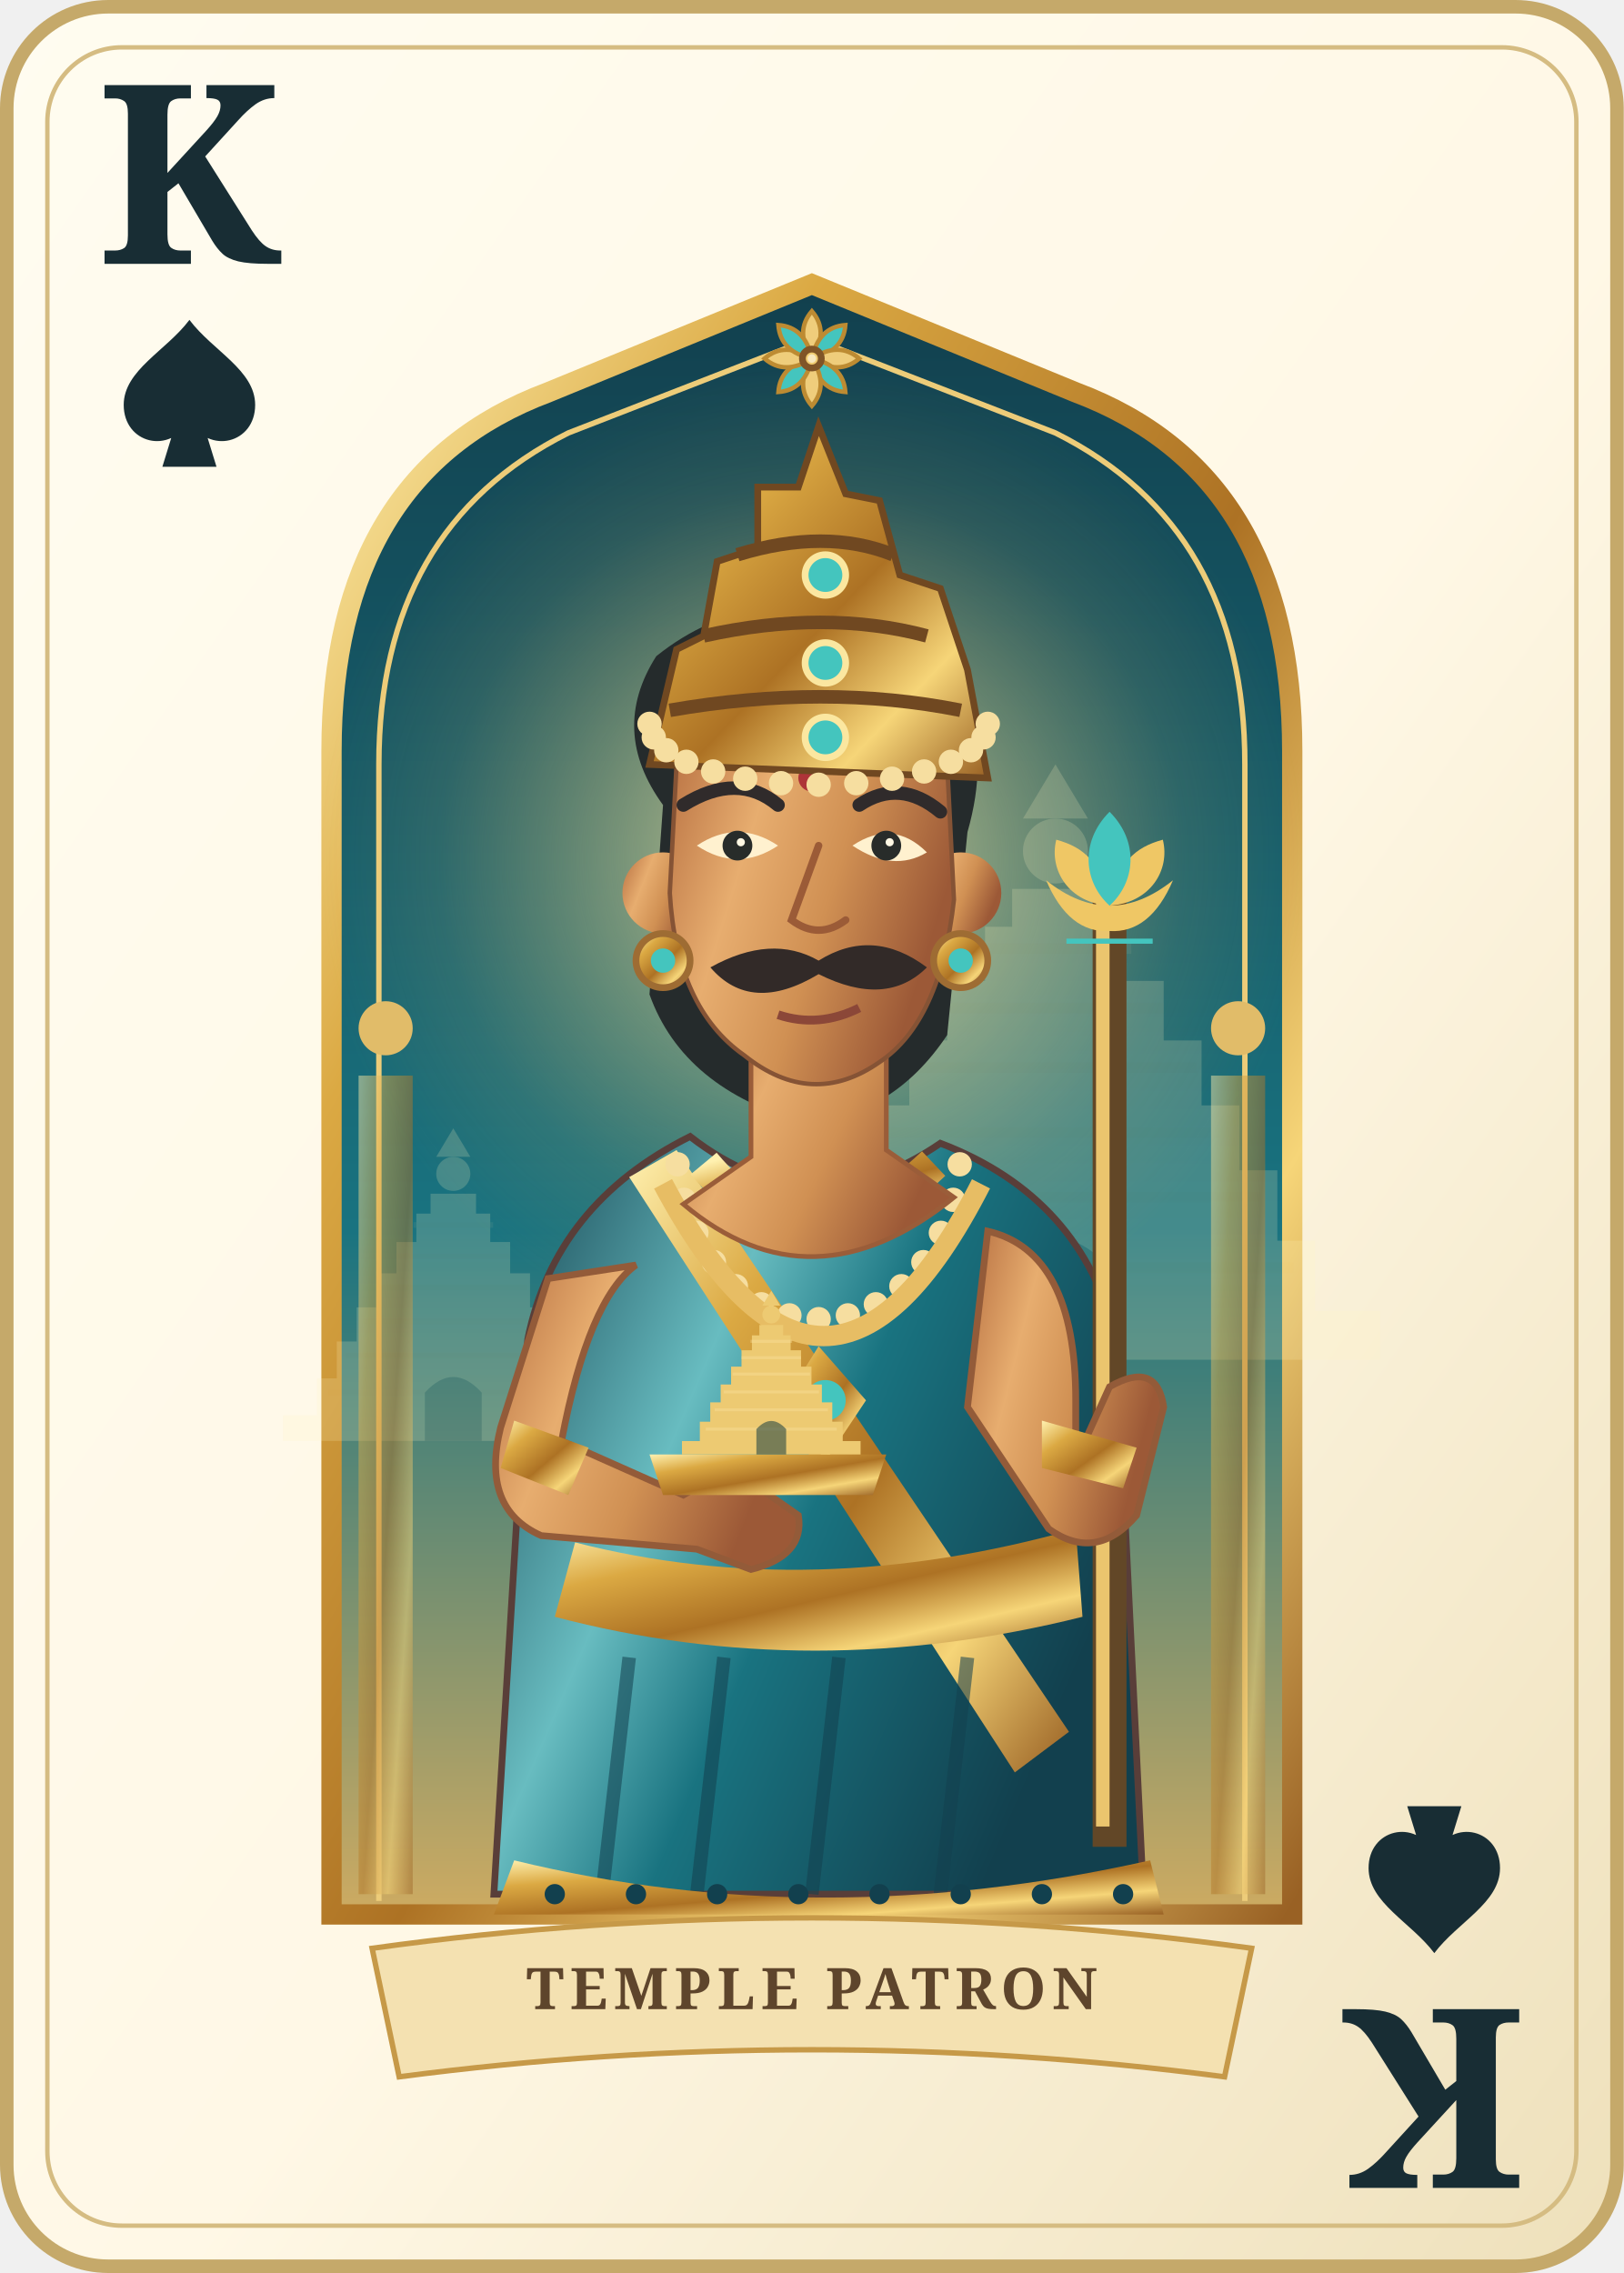
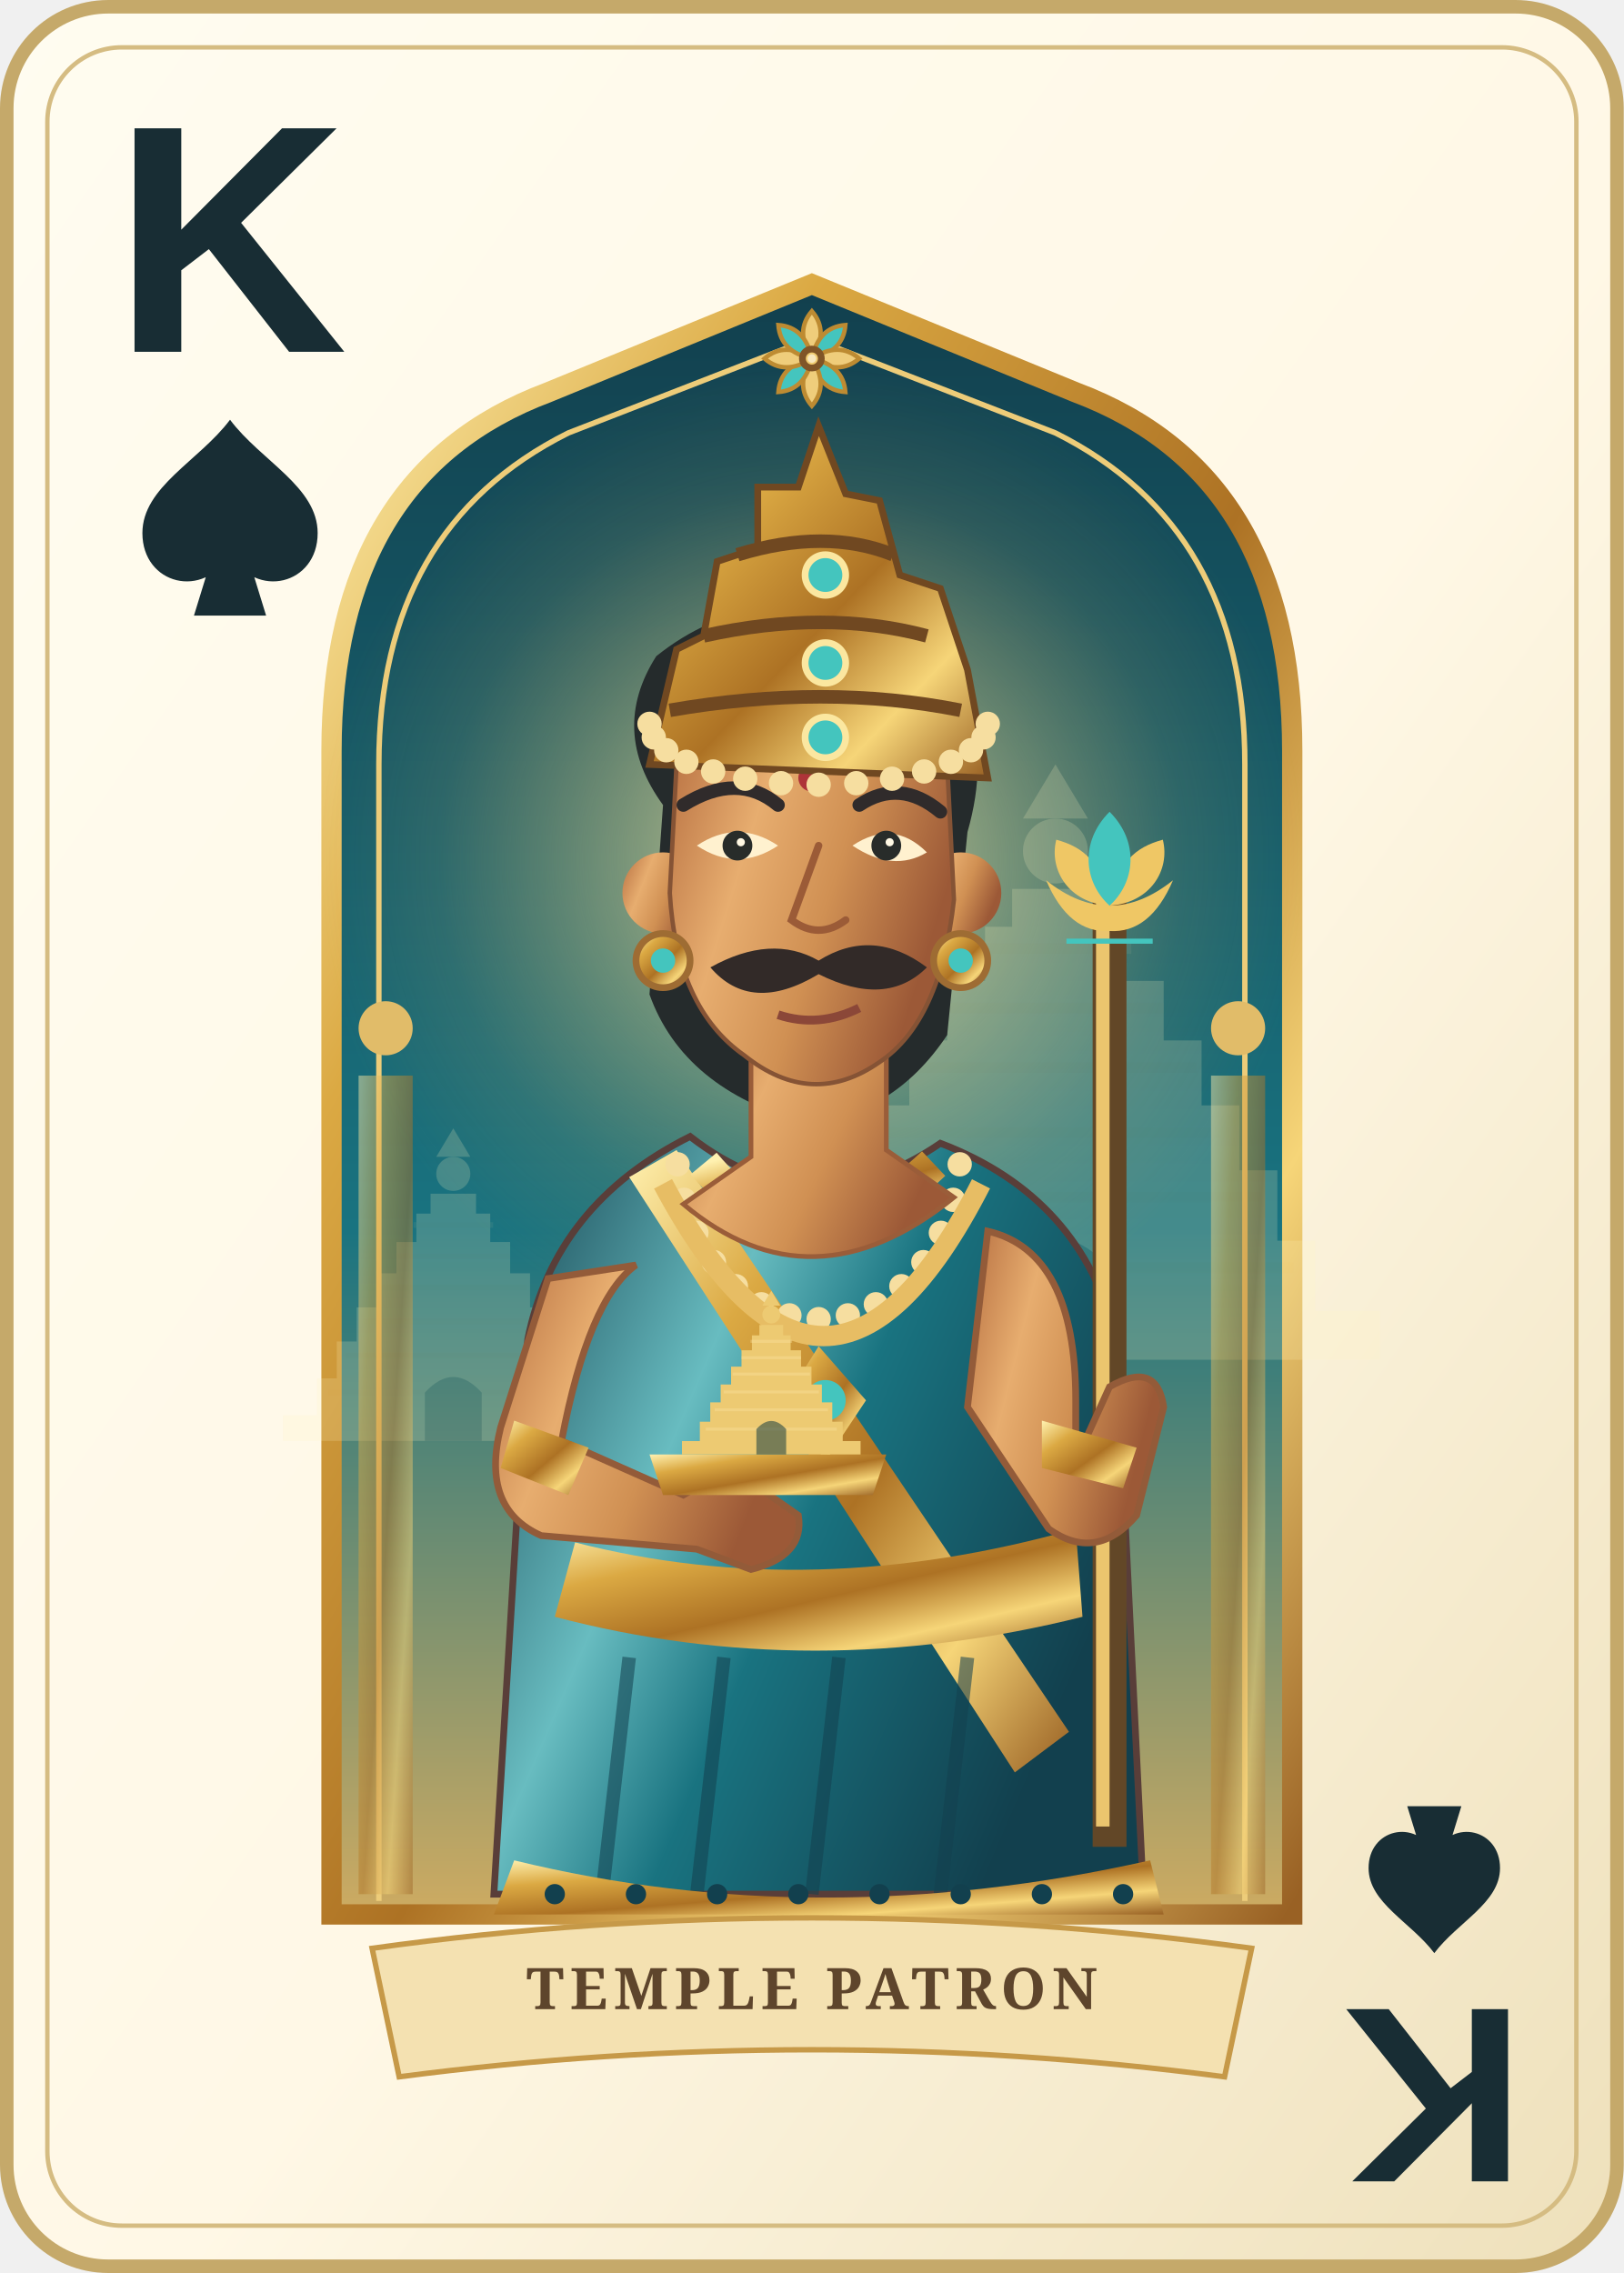
<svg xmlns="http://www.w3.org/2000/svg" width="240" height="336" viewBox="0 0 240 336" role="img" aria-label="K of spades; original Chola-inspired royal court illustration">
  <defs>
    <linearGradient id="paper" x1="0" y1="0" x2="1" y2="1">
      <stop stop-color="#fffcf0" />
      <stop offset=".55" stop-color="#fff8e6" />
      <stop offset="1" stop-color="#eee0ba" />
    </linearGradient>
    <linearGradient id="metal" x1="0" y1="0" x2="1" y2="1">
      <stop stop-color="#fff1b0" />
      <stop offset=".25" stop-color="#dba943" />
      <stop offset=".54" stop-color="#ad7224" />
      <stop offset=".77" stop-color="#f6d578" />
      <stop offset="1" stop-color="#996124" />
    </linearGradient>
    <linearGradient id="robe" x1="0" y1="0" x2="1" y2=".5">
      <stop stop-color="#12404e" />
      <stop offset=".38" stop-color="#68bcc0" />
      <stop offset=".59" stop-color="#197380" />
      <stop offset="1" stop-color="#12404e" />
    </linearGradient>
    <linearGradient id="skin" x1="0" y1="0" x2="1" y2=".4">
      <stop stop-color="#b66e40" />
      <stop offset=".35" stop-color="#e7ad6f" />
      <stop offset=".65" stop-color="#d09053" />
      <stop offset="1" stop-color="#9c5937" />
    </linearGradient>
    <linearGradient id="arch" x1="0" y1="0" x2="0" y2="1">
      <stop stop-color="#12404e" />
      <stop offset=".58" stop-color="#197380" />
      <stop offset="1" stop-color="#cbaa62" />
    </linearGradient>
    <radialGradient id="halo">
      <stop stop-color="#fff0ad" stop-opacity=".8" />
      <stop offset=".75" stop-color="#dfb963" stop-opacity=".12" />
      <stop offset="1" stop-color="#d6a341" stop-opacity="0" />
    </radialGradient>
  </defs>
  <rect x="1" y="1" width="238" height="334" rx="15" fill="url(#paper)" stroke="#c5a96a" stroke-width="2" />
  <rect x="7" y="7" width="226" height="322" rx="11" fill="none" stroke="#d5bc82" stroke-width=".65" />
-   <path d="M49 283V111Q49 70 81 58L120 42L159 58Q191 70 191 111V283Z" fill="url(#arch)" stroke="url(#metal)" stroke-width="3" />
-   <circle cx="120" cy="127" r="73" fill="url(#halo)" />
-   <g opacity=".19">
-     <g transform="translate(156 201) scale(0.8)" fill="#fff3c1">
+   <g id="card-art">
+     <path d="M49 283V111Q49 70 81 58L120 42L159 58Q191 70 191 111V283Z" fill="url(#arch)" stroke="url(#metal)" stroke-width="3" />
+     <circle cx="120" cy="127" r="73" fill="url(#halo)" />
+     <g opacity=".19">
+       <g transform="translate(156 201) scale(0.8)" fill="#fff3c1">
+         <path d="M-60 0H60V-9H48V-22H41V-35H34V-47H27V-59H20V-70H13V-80H8V-87H-8V-80H-13V-70H-20V-59H-27V-47H-34V-35H-41V-22H-48V-9H-60Z" />
+         <circle cx="0" cy="-94" r="6" fill="#fff3c1" />
+         <path d="M-6-100L0-110L6-100Z" fill="#fff3c1" />
+         <path d="M-44 -17L44 -17" fill="none" stroke="#fce4a4" stroke-width="2" opacity=".35" />
+         <path d="M-38 -30L38 -30" fill="none" stroke="#fce4a4" stroke-width="2" opacity=".35" />
+         <path d="M-32 -42L32 -42" fill="none" stroke="#fce4a4" stroke-width="2" opacity=".35" />
+         <path d="M-26 -54L26 -54" fill="none" stroke="#fce4a4" stroke-width="2" opacity=".35" />
+         <path d="M-20 -65L20 -65" fill="none" stroke="#fce4a4" stroke-width="2" opacity=".35" />
+         <path d="M-14 -76L14 -76" fill="none" stroke="#fce4a4" stroke-width="2" opacity=".35" />
+         <path d="M-10 0V-17Q0-28 10-17V0Z" fill="#173e40" opacity=".55" />
+       </g>
+       <g transform="translate(67 213) scale(0.42)" fill="#fff3c1">
+         <path d="M-60 0H60V-9H48V-22H41V-35H34V-47H27V-59H20V-70H13V-80H8V-87H-8V-80H-13V-70H-20V-59H-27V-47H-34V-35H-41V-22H-48V-9H-60Z" />
+         <circle cx="0" cy="-94" r="6" fill="#fff3c1" />
+         <path d="M-6-100L0-110L6-100Z" fill="#fff3c1" />
+         <path d="M-44 -17L44 -17" fill="none" stroke="#fce4a4" stroke-width="2" opacity=".35" />
+         <path d="M-38 -30L38 -30" fill="none" stroke="#fce4a4" stroke-width="2" opacity=".35" />
+         <path d="M-32 -42L32 -42" fill="none" stroke="#fce4a4" stroke-width="2" opacity=".35" />
+         <path d="M-26 -54L26 -54" fill="none" stroke="#fce4a4" stroke-width="2" opacity=".35" />
+         <path d="M-20 -65L20 -65" fill="none" stroke="#fce4a4" stroke-width="2" opacity=".35" />
+         <path d="M-14 -76L14 -76" fill="none" stroke="#fce4a4" stroke-width="2" opacity=".35" />
+         <path d="M-10 0V-17Q0-28 10-17V0Z" fill="#173e40" opacity=".55" />
+       </g>
+     </g>
+     <path d="M56 281V113Q56 78 84 64L120 50L156 64Q184 78 184 113V281" fill="none" stroke="#edcc79" stroke-width=".8" />
+     <path d="M53 280V159H61V280Z" fill="url(#metal)" opacity=".48" />
+     <circle cx="57" cy="152" r="4" fill="#e1bc69" />
+     <path d="M179 280V159H187V280Z" fill="url(#metal)" opacity=".48" />
+     <circle cx="183" cy="152" r="4" fill="#e1bc69" />
+     <g transform="translate(120 53)">
+       <g transform="rotate(0)">
+         <path d="M0 0Q-2.59 -3.99 0 -7Q2.59 -3.99 0 0Z" fill="#efcd7b" stroke="#bd8b32" stroke-width=".65" />
+       </g>
+       <g transform="rotate(45)">
+         <path d="M0 0Q-2.59 -3.99 0 -7Q2.59 -3.99 0 0Z" fill="#44c5be" stroke="#bd8b32" stroke-width=".65" />
+       </g>
+       <g transform="rotate(90)">
+         <path d="M0 0Q-2.59 -3.99 0 -7Q2.59 -3.99 0 0Z" fill="#efcd7b" stroke="#bd8b32" stroke-width=".65" />
+       </g>
+       <g transform="rotate(135)">
+         <path d="M0 0Q-2.59 -3.99 0 -7Q2.59 -3.99 0 0Z" fill="#44c5be" stroke="#bd8b32" stroke-width=".65" />
+       </g>
+       <g transform="rotate(180)">
+         <path d="M0 0Q-2.59 -3.99 0 -7Q2.59 -3.99 0 0Z" fill="#efcd7b" stroke="#bd8b32" stroke-width=".65" />
+       </g>
+       <g transform="rotate(225)">
+         <path d="M0 0Q-2.59 -3.99 0 -7Q2.59 -3.99 0 0Z" fill="#44c5be" stroke="#bd8b32" stroke-width=".65" />
+       </g>
+       <g transform="rotate(270)">
+         <path d="M0 0Q-2.59 -3.99 0 -7Q2.59 -3.99 0 0Z" fill="#efcd7b" stroke="#bd8b32" stroke-width=".65" />
+       </g>
+       <g transform="rotate(315)">
+         <path d="M0 0Q-2.59 -3.99 0 -7Q2.59 -3.99 0 0Z" fill="#44c5be" stroke="#bd8b32" stroke-width=".65" />
+       </g>
+       <circle cx="0" cy="0" r="1.4" fill="#efcb70" stroke="#805527" stroke-width="1" />
+       <circle cx="0" cy="0" r="0.63" fill="#ffffff" opacity=".55" />
+     </g>
+     <path d="M102 168Q120 182 139 169Q160 177 165 198L169 280H73L78 198Q82 178 102 168Z" fill="url(#robe)" stroke="#593e39" stroke-width="1" />
+     <path d="M93 174L100 170L158 256L150 262Z" fill="url(#metal)" />
+     <path d="M85 228Q120 237 159 226L160 239Q120 249 82 239Z" fill="url(#metal)" />
+     <path d="M93 245L89 280" fill="none" stroke="#12404e" stroke-width="2" opacity=".55" />
+     <path d="M107 245L103 280" fill="none" stroke="#12404e" stroke-width="2" opacity=".55" />
+     <path d="M124 245L120 280" fill="none" stroke="#12404e" stroke-width="2" opacity=".55" />
+     <path d="M143 245L139 280" fill="none" stroke="#12404e" stroke-width="2" opacity=".55" />
+     <path d="M104 172Q119 190 138 172" fill="none" stroke="url(#metal)" stroke-width="5" />
+     <circle cx="141.85" cy="172.11" r="1.8" fill="#f6dea0" />
+     <circle cx="140.89" cy="177.36" r="1.8" fill="#f6dea0" />
+     <circle cx="139.07" cy="182.24" r="1.8" fill="#f6dea0" />
+     <circle cx="136.48" cy="186.57" r="1.8" fill="#f6dea0" />
+     <circle cx="133.23" cy="190.13" r="1.8" fill="#f6dea0" />
+     <circle cx="129.46" cy="192.80" r="1.8" fill="#f6dea0" />
+     <circle cx="125.32" cy="194.44" r="1.8" fill="#f6dea0" />
+     <circle cx="121.00" cy="195.00" r="1.8" fill="#f6dea0" />
+     <circle cx="116.68" cy="194.44" r="1.8" fill="#f6dea0" />
+     <circle cx="112.54" cy="192.80" r="1.8" fill="#f6dea0" />
+     <circle cx="108.77" cy="190.13" r="1.8" fill="#f6dea0" />
+     <circle cx="105.52" cy="186.57" r="1.8" fill="#f6dea0" />
+     <circle cx="102.93" cy="182.24" r="1.8" fill="#f6dea0" />
+     <circle cx="101.11" cy="177.36" r="1.8" fill="#f6dea0" />
+     <circle cx="100.15" cy="172.11" r="1.8" fill="#f6dea0" />
+     <path d="M98 175Q122 220 145 175" fill="none" stroke="#e7bd64" stroke-width="3" />
+     <path d="M121 199L116 207L122 216L128 207Z" fill="url(#metal)" />
+     <circle cx="122" cy="207" r="3" fill="#44c5be" />
+     <path d="M76 275Q121 286 170 275L172 283H73Z" fill="url(#metal)" />
+     <circle cx="82" cy="280" r="1.5" fill="#12404e" />
+     <circle cx="94" cy="280" r="1.5" fill="#12404e" />
+     <circle cx="106" cy="280" r="1.5" fill="#12404e" />
+     <circle cx="118" cy="280" r="1.5" fill="#12404e" />
+     <circle cx="130" cy="280" r="1.5" fill="#12404e" />
+     <circle cx="142" cy="280" r="1.5" fill="#12404e" />
+     <circle cx="154" cy="280" r="1.5" fill="#12404e" />
+     <circle cx="166" cy="280" r="1.5" fill="#12404e" />
+     <path d="M164 129L164 273" fill="none" stroke="#624727" stroke-width="5" />
+     <path d="M163 130L163 270" fill="none" stroke="#ebc56e" stroke-width="2" />
+     <g transform="translate(164 129) scale(0.375)">
+       <path d="M0 13C-16 12-24-1-21-13C-10-10-3-4 0 13Z" fill="#efc765" />
+       <path d="M0 13C16 12 24-1 21-13C10-10 3-4 0 13Z" fill="#efc765" />
+       <path d="M0 13C-10 4-12-12 0-24C12-12 10 4 0 13Z" fill="#44c5be" />
+       <path d="M-25 3Q0 23 25 3Q16 24 0 23Q-16 24-25 3Z" fill="#efc765" />
+       <path d="M-17 27L17 27" fill="none" stroke="#44c5be" stroke-width="2" />
+     </g>
+     <path d="M146 182Q159 185 159 207L159 216L164 205Q171 201 172 208L168 224Q162 231 155 226L143 208Z" fill="url(#skin)" stroke="#935b39" stroke-width="1" />
+     <path d="M94 187Q87 192 83 213L101 221L108 217L118 224Q119 230 111 232L103 229L80 227Q71 223 74 211L81 189Z" fill="url(#skin)" stroke="#935b39" stroke-width="1" />
+     <path d="M76 210L87 214L84 221L74 217Z" fill="url(#metal)" />
+     <path d="M154 210L168 214L166 220L154 217Z" fill="url(#metal)" />
+     <path d="M96 215H131L129 221H98Z" fill="url(#metal)" />
+     <g transform="translate(114 215) scale(0.22)" fill="#edca72">
      <path d="M-60 0H60V-9H48V-22H41V-35H34V-47H27V-59H20V-70H13V-80H8V-87H-8V-80H-13V-70H-20V-59H-27V-47H-34V-35H-41V-22H-48V-9H-60Z" />
-       <circle cx="0" cy="-94" r="6" fill="#fff3c1" />
-       <path d="M-6-100L0-110L6-100Z" fill="#fff3c1" />
+       <circle cx="0" cy="-94" r="6" fill="#edca72" />
+       <path d="M-6-100L0-110L6-100Z" fill="#edca72" />
      <path d="M-44 -17L44 -17" fill="none" stroke="#fce4a4" stroke-width="2" opacity=".35" />
      <path d="M-38 -30L38 -30" fill="none" stroke="#fce4a4" stroke-width="2" opacity=".35" />
      <path d="M-32 -42L32 -42" fill="none" stroke="#fce4a4" stroke-width="2" opacity=".35" />
      <path d="M-26 -54L26 -54" fill="none" stroke="#fce4a4" stroke-width="2" opacity=".35" />
      <path d="M-20 -65L20 -65" fill="none" stroke="#fce4a4" stroke-width="2" opacity=".35" />
      <path d="M-14 -76L14 -76" fill="none" stroke="#fce4a4" stroke-width="2" opacity=".35" />
      <path d="M-10 0V-17Q0-28 10-17V0Z" fill="#173e40" opacity=".55" />
    </g>
-     <g transform="translate(67 213) scale(0.42)" fill="#fff3c1">
-       <path d="M-60 0H60V-9H48V-22H41V-35H34V-47H27V-59H20V-70H13V-80H8V-87H-8V-80H-13V-70H-20V-59H-27V-47H-34V-35H-41V-22H-48V-9H-60Z" />
-       <circle cx="0" cy="-94" r="6" fill="#fff3c1" />
-       <path d="M-6-100L0-110L6-100Z" fill="#fff3c1" />
-       <path d="M-44 -17L44 -17" fill="none" stroke="#fce4a4" stroke-width="2" opacity=".35" />
-       <path d="M-38 -30L38 -30" fill="none" stroke="#fce4a4" stroke-width="2" opacity=".35" />
-       <path d="M-32 -42L32 -42" fill="none" stroke="#fce4a4" stroke-width="2" opacity=".35" />
-       <path d="M-26 -54L26 -54" fill="none" stroke="#fce4a4" stroke-width="2" opacity=".35" />
-       <path d="M-20 -65L20 -65" fill="none" stroke="#fce4a4" stroke-width="2" opacity=".35" />
-       <path d="M-14 -76L14 -76" fill="none" stroke="#fce4a4" stroke-width="2" opacity=".35" />
-       <path d="M-10 0V-17Q0-28 10-17V0Z" fill="#173e40" opacity=".55" />
-     </g>
+     <path d="M98 119Q90 108 97 97Q112 85 131 93Q149 102 143 123L140 153Q132 165 119 166Q101 161 96 147Z" fill="#252b2c" />
+     <path d="M111 152L111 171L101 178Q120 194 141 177L131 170V152Z" fill="url(#skin)" stroke="#9a5d39" stroke-width=".7" />
+     <circle cx="98" cy="132" r="6" fill="url(#skin)" />
+     <circle cx="142" cy="132" r="6" fill="url(#skin)" />
+     <path d="M100 113Q119 101 140 113L141 133Q139 151 130 157Q120 164 110 156Q100 149 99 132Z" fill="url(#skin)" stroke="#855335" stroke-width=".65" />
+     <path d="M101 119Q109 114 115 119M127 119Q133 115 139 120" fill="none" stroke="#302b2b" stroke-width="2" stroke-linecap="round" />
+     <path d="M103 125Q109 121 115 125Q109 129 103 125ZM126 125Q132 121 137 126Q132 129 126 125Z" fill="#fff1cf" />
+     <circle cx="109" cy="125" r="2.2" fill="#282c2a" />
+     <circle cx="131" cy="125" r="2.2" fill="#282c2a" />
+     <circle cx="109.5" cy="124.5" r="0.6" fill="#fff8e4" />
+     <circle cx="131.5" cy="124.5" r="0.6" fill="#fff8e4" />
+     <path d="M121 125L117 136Q121 139 125 136" fill="none" stroke="#9b5b37" stroke-width="1.1" stroke-linecap="round" />
+     <path d="M115 150Q121 152 127 149" fill="none" stroke="#8b4738" stroke-width="1.3" />
+     <path d="M105 143Q114 138 121 142Q129 137 137 143Q131 149 121 144Q111 150 105 143Z" fill="#322a28" />
+     <circle cx="120" cy="115" r="2" fill="#ae3438" />
+     <circle cx="98" cy="142" r="4" fill="url(#metal)" stroke="#9e6c33" stroke-width="1" />
+     <circle cx="98" cy="142" r="1.8" fill="#44c5be" />
+     <circle cx="142" cy="142" r="4" fill="url(#metal)" stroke="#9e6c33" stroke-width="1" />
+     <circle cx="142" cy="142" r="1.8" fill="#44c5be" />
+     <path d="M96 113L100 96L104 94L106 83L112 81L112 72L118 72L121 63L125 73L130 74L133 85L139 87L143 99L146 115Z" fill="url(#metal)" stroke="#704821" stroke-width="1" />
+     <path d="M109 82Q122 78 132 82" fill="none" stroke="#704821" stroke-width="2" />
+     <path d="M104 94Q122 90 137 94" fill="none" stroke="#704821" stroke-width="2" />
+     <path d="M99 105Q122 101 142 105" fill="none" stroke="#704821" stroke-width="2" />
+     <circle cx="122" cy="85" r="3" fill="#44c5be" stroke="#fbe7a0" stroke-width="1" />
+     <circle cx="122" cy="98" r="3" fill="#44c5be" stroke="#fbe7a0" stroke-width="1" />
+     <circle cx="122" cy="109" r="3" fill="#44c5be" stroke="#fbe7a0" stroke-width="1" />
+     <circle cx="146.00" cy="107.00" r="1.8" fill="#f6dea0" />
+     <circle cx="145.37" cy="109.00" r="1.8" fill="#f6dea0" />
+     <circle cx="143.52" cy="110.90" r="1.8" fill="#f6dea0" />
+     <circle cx="140.55" cy="112.61" r="1.8" fill="#f6dea0" />
+     <circle cx="136.59" cy="114.04" r="1.8" fill="#f6dea0" />
+     <circle cx="131.85" cy="115.11" r="1.8" fill="#f6dea0" />
+     <circle cx="126.56" cy="115.77" r="1.8" fill="#f6dea0" />
+     <circle cx="121.00" cy="116.00" r="1.8" fill="#f6dea0" />
+     <circle cx="115.44" cy="115.77" r="1.8" fill="#f6dea0" />
+     <circle cx="110.15" cy="115.11" r="1.8" fill="#f6dea0" />
+     <circle cx="105.41" cy="114.04" r="1.8" fill="#f6dea0" />
+     <circle cx="101.45" cy="112.61" r="1.8" fill="#f6dea0" />
+     <circle cx="98.48" cy="110.90" r="1.8" fill="#f6dea0" />
+     <circle cx="96.63" cy="109.00" r="1.8" fill="#f6dea0" />
+     <circle cx="96.00" cy="107.00" r="1.8" fill="#f6dea0" />
+     <path d="M55 288Q120 279 185 288L181 307Q120 299 59 307Z" fill="#f4e1b1" stroke="#c69948" stroke-width=".8" />
+     <text x="120" y="297" text-anchor="middle" fill="#5e452c" font-family="Georgia,serif" font-size="8.5" font-weight="bold" letter-spacing=".9">TEMPLE PATRON</text>
  </g>
-   <path d="M56 281V113Q56 78 84 64L120 50L156 64Q184 78 184 113V281" fill="none" stroke="#edcc79" stroke-width=".8" />
-   <path d="M53 280V159H61V280Z" fill="url(#metal)" opacity=".48" />
-   <circle cx="57" cy="152" r="4" fill="#e1bc69" />
-   <path d="M179 280V159H187V280Z" fill="url(#metal)" opacity=".48" />
-   <circle cx="183" cy="152" r="4" fill="#e1bc69" />
-   <g transform="translate(120 53)">
-     <g transform="rotate(0)">
-       <path d="M0 0Q-2.59 -3.99 0 -7Q2.59 -3.99 0 0Z" fill="#efcd7b" stroke="#bd8b32" stroke-width=".65" />
-     </g>
-     <g transform="rotate(45)">
-       <path d="M0 0Q-2.59 -3.99 0 -7Q2.59 -3.99 0 0Z" fill="#44c5be" stroke="#bd8b32" stroke-width=".65" />
-     </g>
-     <g transform="rotate(90)">
-       <path d="M0 0Q-2.59 -3.99 0 -7Q2.59 -3.99 0 0Z" fill="#efcd7b" stroke="#bd8b32" stroke-width=".65" />
-     </g>
-     <g transform="rotate(135)">
-       <path d="M0 0Q-2.59 -3.99 0 -7Q2.59 -3.99 0 0Z" fill="#44c5be" stroke="#bd8b32" stroke-width=".65" />
-     </g>
-     <g transform="rotate(180)">
-       <path d="M0 0Q-2.59 -3.99 0 -7Q2.59 -3.99 0 0Z" fill="#efcd7b" stroke="#bd8b32" stroke-width=".65" />
-     </g>
-     <g transform="rotate(225)">
-       <path d="M0 0Q-2.59 -3.99 0 -7Q2.59 -3.99 0 0Z" fill="#44c5be" stroke="#bd8b32" stroke-width=".65" />
-     </g>
-     <g transform="rotate(270)">
-       <path d="M0 0Q-2.59 -3.99 0 -7Q2.59 -3.99 0 0Z" fill="#efcd7b" stroke="#bd8b32" stroke-width=".65" />
-     </g>
-     <g transform="rotate(315)">
-       <path d="M0 0Q-2.59 -3.99 0 -7Q2.59 -3.99 0 0Z" fill="#44c5be" stroke="#bd8b32" stroke-width=".65" />
-     </g>
-     <circle cx="0" cy="0" r="1.4" fill="#efcb70" stroke="#805527" stroke-width="1" />
-     <circle cx="0" cy="0" r="0.63" fill="#ffffff" opacity=".55" />
+   <g id="primary-index">
+     <text id="index-rank" x="34" y="52" text-anchor="middle" fill="#182d34" font-family="Arial,Helvetica,sans-serif" font-weight="700" font-size="48">K</text>
+     <g id="index-suit">
+       <g transform="translate(34 75) rotate(0) scale(0.7619048)">
+         <path d="M0-17C-6-9-17-4-17 5C-17 15-5 18 0 9C5 18 17 15 17 5C17-4 6-9 0-17ZM-3 8L-7 21H7L3 8Z" fill="#182d34" />
+       </g>
+     </g>
  </g>
-   <path d="M102 168Q120 182 139 169Q160 177 165 198L169 280H73L78 198Q82 178 102 168Z" fill="url(#robe)" stroke="#593e39" stroke-width="1" />
-   <path d="M93 174L100 170L158 256L150 262Z" fill="url(#metal)" />
-   <path d="M85 228Q120 237 159 226L160 239Q120 249 82 239Z" fill="url(#metal)" />
-   <path d="M93 245L89 280" fill="none" stroke="#12404e" stroke-width="2" opacity=".55" />
-   <path d="M107 245L103 280" fill="none" stroke="#12404e" stroke-width="2" opacity=".55" />
-   <path d="M124 245L120 280" fill="none" stroke="#12404e" stroke-width="2" opacity=".55" />
-   <path d="M143 245L139 280" fill="none" stroke="#12404e" stroke-width="2" opacity=".55" />
-   <path d="M104 172Q119 190 138 172" fill="none" stroke="url(#metal)" stroke-width="5" />
-   <circle cx="141.85" cy="172.11" r="1.8" fill="#f6dea0" />
-   <circle cx="140.89" cy="177.36" r="1.8" fill="#f6dea0" />
-   <circle cx="139.07" cy="182.24" r="1.8" fill="#f6dea0" />
-   <circle cx="136.48" cy="186.57" r="1.8" fill="#f6dea0" />
-   <circle cx="133.23" cy="190.13" r="1.8" fill="#f6dea0" />
-   <circle cx="129.46" cy="192.80" r="1.8" fill="#f6dea0" />
-   <circle cx="125.32" cy="194.44" r="1.8" fill="#f6dea0" />
-   <circle cx="121.00" cy="195.00" r="1.8" fill="#f6dea0" />
-   <circle cx="116.68" cy="194.44" r="1.8" fill="#f6dea0" />
-   <circle cx="112.54" cy="192.80" r="1.8" fill="#f6dea0" />
-   <circle cx="108.77" cy="190.13" r="1.8" fill="#f6dea0" />
-   <circle cx="105.52" cy="186.57" r="1.8" fill="#f6dea0" />
-   <circle cx="102.93" cy="182.24" r="1.8" fill="#f6dea0" />
-   <circle cx="101.11" cy="177.36" r="1.8" fill="#f6dea0" />
-   <circle cx="100.15" cy="172.11" r="1.8" fill="#f6dea0" />
-   <path d="M98 175Q122 220 145 175" fill="none" stroke="#e7bd64" stroke-width="3" />
-   <path d="M121 199L116 207L122 216L128 207Z" fill="url(#metal)" />
-   <circle cx="122" cy="207" r="3" fill="#44c5be" />
-   <path d="M76 275Q121 286 170 275L172 283H73Z" fill="url(#metal)" />
-   <circle cx="82" cy="280" r="1.5" fill="#12404e" />
-   <circle cx="94" cy="280" r="1.5" fill="#12404e" />
-   <circle cx="106" cy="280" r="1.5" fill="#12404e" />
-   <circle cx="118" cy="280" r="1.5" fill="#12404e" />
-   <circle cx="130" cy="280" r="1.5" fill="#12404e" />
-   <circle cx="142" cy="280" r="1.5" fill="#12404e" />
-   <circle cx="154" cy="280" r="1.5" fill="#12404e" />
-   <circle cx="166" cy="280" r="1.5" fill="#12404e" />
-   <path d="M164 129L164 273" fill="none" stroke="#624727" stroke-width="5" />
-   <path d="M163 130L163 270" fill="none" stroke="#ebc56e" stroke-width="2" />
-   <g transform="translate(164 129) scale(0.375)">
-     <path d="M0 13C-16 12-24-1-21-13C-10-10-3-4 0 13Z" fill="#efc765" />
-     <path d="M0 13C16 12 24-1 21-13C10-10 3-4 0 13Z" fill="#efc765" />
-     <path d="M0 13C-10 4-12-12 0-24C12-12 10 4 0 13Z" fill="#44c5be" />
-     <path d="M-25 3Q0 23 25 3Q16 24 0 23Q-16 24-25 3Z" fill="#efc765" />
-     <path d="M-17 27L17 27" fill="none" stroke="#44c5be" stroke-width="2" />
-   </g>
-   <path d="M146 182Q159 185 159 207L159 216L164 205Q171 201 172 208L168 224Q162 231 155 226L143 208Z" fill="url(#skin)" stroke="#935b39" stroke-width="1" />
-   <path d="M94 187Q87 192 83 213L101 221L108 217L118 224Q119 230 111 232L103 229L80 227Q71 223 74 211L81 189Z" fill="url(#skin)" stroke="#935b39" stroke-width="1" />
-   <path d="M76 210L87 214L84 221L74 217Z" fill="url(#metal)" />
-   <path d="M154 210L168 214L166 220L154 217Z" fill="url(#metal)" />
-   <path d="M96 215H131L129 221H98Z" fill="url(#metal)" />
-   <g transform="translate(114 215) scale(0.22)" fill="#edca72">
-     <path d="M-60 0H60V-9H48V-22H41V-35H34V-47H27V-59H20V-70H13V-80H8V-87H-8V-80H-13V-70H-20V-59H-27V-47H-34V-35H-41V-22H-48V-9H-60Z" />
-     <circle cx="0" cy="-94" r="6" fill="#edca72" />
-     <path d="M-6-100L0-110L6-100Z" fill="#edca72" />
-     <path d="M-44 -17L44 -17" fill="none" stroke="#fce4a4" stroke-width="2" opacity=".35" />
-     <path d="M-38 -30L38 -30" fill="none" stroke="#fce4a4" stroke-width="2" opacity=".35" />
-     <path d="M-32 -42L32 -42" fill="none" stroke="#fce4a4" stroke-width="2" opacity=".35" />
-     <path d="M-26 -54L26 -54" fill="none" stroke="#fce4a4" stroke-width="2" opacity=".35" />
-     <path d="M-20 -65L20 -65" fill="none" stroke="#fce4a4" stroke-width="2" opacity=".35" />
-     <path d="M-14 -76L14 -76" fill="none" stroke="#fce4a4" stroke-width="2" opacity=".35" />
-     <path d="M-10 0V-17Q0-28 10-17V0Z" fill="#173e40" opacity=".55" />
-   </g>
-   <path d="M98 119Q90 108 97 97Q112 85 131 93Q149 102 143 123L140 153Q132 165 119 166Q101 161 96 147Z" fill="#252b2c" />
-   <path d="M111 152L111 171L101 178Q120 194 141 177L131 170V152Z" fill="url(#skin)" stroke="#9a5d39" stroke-width=".7" />
-   <circle cx="98" cy="132" r="6" fill="url(#skin)" />
-   <circle cx="142" cy="132" r="6" fill="url(#skin)" />
-   <path d="M100 113Q119 101 140 113L141 133Q139 151 130 157Q120 164 110 156Q100 149 99 132Z" fill="url(#skin)" stroke="#855335" stroke-width=".65" />
-   <path d="M101 119Q109 114 115 119M127 119Q133 115 139 120" fill="none" stroke="#302b2b" stroke-width="2" stroke-linecap="round" />
-   <path d="M103 125Q109 121 115 125Q109 129 103 125ZM126 125Q132 121 137 126Q132 129 126 125Z" fill="#fff1cf" />
-   <circle cx="109" cy="125" r="2.2" fill="#282c2a" />
-   <circle cx="131" cy="125" r="2.2" fill="#282c2a" />
-   <circle cx="109.5" cy="124.5" r="0.6" fill="#fff8e4" />
-   <circle cx="131.5" cy="124.5" r="0.6" fill="#fff8e4" />
-   <path d="M121 125L117 136Q121 139 125 136" fill="none" stroke="#9b5b37" stroke-width="1.1" stroke-linecap="round" />
-   <path d="M115 150Q121 152 127 149" fill="none" stroke="#8b4738" stroke-width="1.3" />
-   <path d="M105 143Q114 138 121 142Q129 137 137 143Q131 149 121 144Q111 150 105 143Z" fill="#322a28" />
-   <circle cx="120" cy="115" r="2" fill="#ae3438" />
-   <circle cx="98" cy="142" r="4" fill="url(#metal)" stroke="#9e6c33" stroke-width="1" />
-   <circle cx="98" cy="142" r="1.8" fill="#44c5be" />
-   <circle cx="142" cy="142" r="4" fill="url(#metal)" stroke="#9e6c33" stroke-width="1" />
-   <circle cx="142" cy="142" r="1.8" fill="#44c5be" />
-   <path d="M96 113L100 96L104 94L106 83L112 81L112 72L118 72L121 63L125 73L130 74L133 85L139 87L143 99L146 115Z" fill="url(#metal)" stroke="#704821" stroke-width="1" />
-   <path d="M109 82Q122 78 132 82" fill="none" stroke="#704821" stroke-width="2" />
-   <path d="M104 94Q122 90 137 94" fill="none" stroke="#704821" stroke-width="2" />
-   <path d="M99 105Q122 101 142 105" fill="none" stroke="#704821" stroke-width="2" />
-   <circle cx="122" cy="85" r="3" fill="#44c5be" stroke="#fbe7a0" stroke-width="1" />
-   <circle cx="122" cy="98" r="3" fill="#44c5be" stroke="#fbe7a0" stroke-width="1" />
-   <circle cx="122" cy="109" r="3" fill="#44c5be" stroke="#fbe7a0" stroke-width="1" />
-   <circle cx="146.00" cy="107.00" r="1.8" fill="#f6dea0" />
-   <circle cx="145.37" cy="109.00" r="1.8" fill="#f6dea0" />
-   <circle cx="143.52" cy="110.90" r="1.8" fill="#f6dea0" />
-   <circle cx="140.55" cy="112.61" r="1.8" fill="#f6dea0" />
-   <circle cx="136.59" cy="114.04" r="1.8" fill="#f6dea0" />
-   <circle cx="131.85" cy="115.11" r="1.8" fill="#f6dea0" />
-   <circle cx="126.56" cy="115.77" r="1.8" fill="#f6dea0" />
-   <circle cx="121.00" cy="116.00" r="1.8" fill="#f6dea0" />
-   <circle cx="115.44" cy="115.77" r="1.8" fill="#f6dea0" />
-   <circle cx="110.15" cy="115.11" r="1.8" fill="#f6dea0" />
-   <circle cx="105.41" cy="114.04" r="1.8" fill="#f6dea0" />
-   <circle cx="101.45" cy="112.61" r="1.8" fill="#f6dea0" />
-   <circle cx="98.48" cy="110.90" r="1.8" fill="#f6dea0" />
-   <circle cx="96.63" cy="109.00" r="1.8" fill="#f6dea0" />
-   <circle cx="96.00" cy="107.00" r="1.8" fill="#f6dea0" />
-   <path d="M55 288Q120 279 185 288L181 307Q120 299 59 307Z" fill="#f4e1b1" stroke="#c69948" stroke-width=".8" />
-   <text x="120" y="297" text-anchor="middle" fill="#5e452c" font-family="Georgia,serif" font-size="8.5" font-weight="bold" letter-spacing=".9">TEMPLE PATRON</text>
-   <text x="28" y="39" text-anchor="middle" fill="#182d34" font-family="Georgia,serif" font-weight="bold" font-size="37">K</text>
-   <g transform="translate(28 57) rotate(0) scale(0.5714286)">
-     <path d="M0-17C-6-9-17-4-17 5C-17 15-5 18 0 9C5 18 17 15 17 5C17-4 6-9 0-17ZM-3 8L-7 21H7L3 8Z" fill="#182d34" />
-   </g>
-   <g transform="rotate(180 120 168)">
-     <text x="28" y="39" text-anchor="middle" fill="#182d34" font-family="Georgia,serif" font-weight="bold" font-size="37">K</text>
+   <g id="secondary-index" transform="rotate(180 120 168)">
+     <text x="28" y="39" text-anchor="middle" fill="#182d34" font-family="Arial,Helvetica,sans-serif" font-weight="700" font-size="37">K</text>
    <g transform="translate(28 57) rotate(0) scale(0.5714286)">
      <path d="M0-17C-6-9-17-4-17 5C-17 15-5 18 0 9C5 18 17 15 17 5C17-4 6-9 0-17ZM-3 8L-7 21H7L3 8Z" fill="#182d34" />
    </g>
  </g>
</svg>
